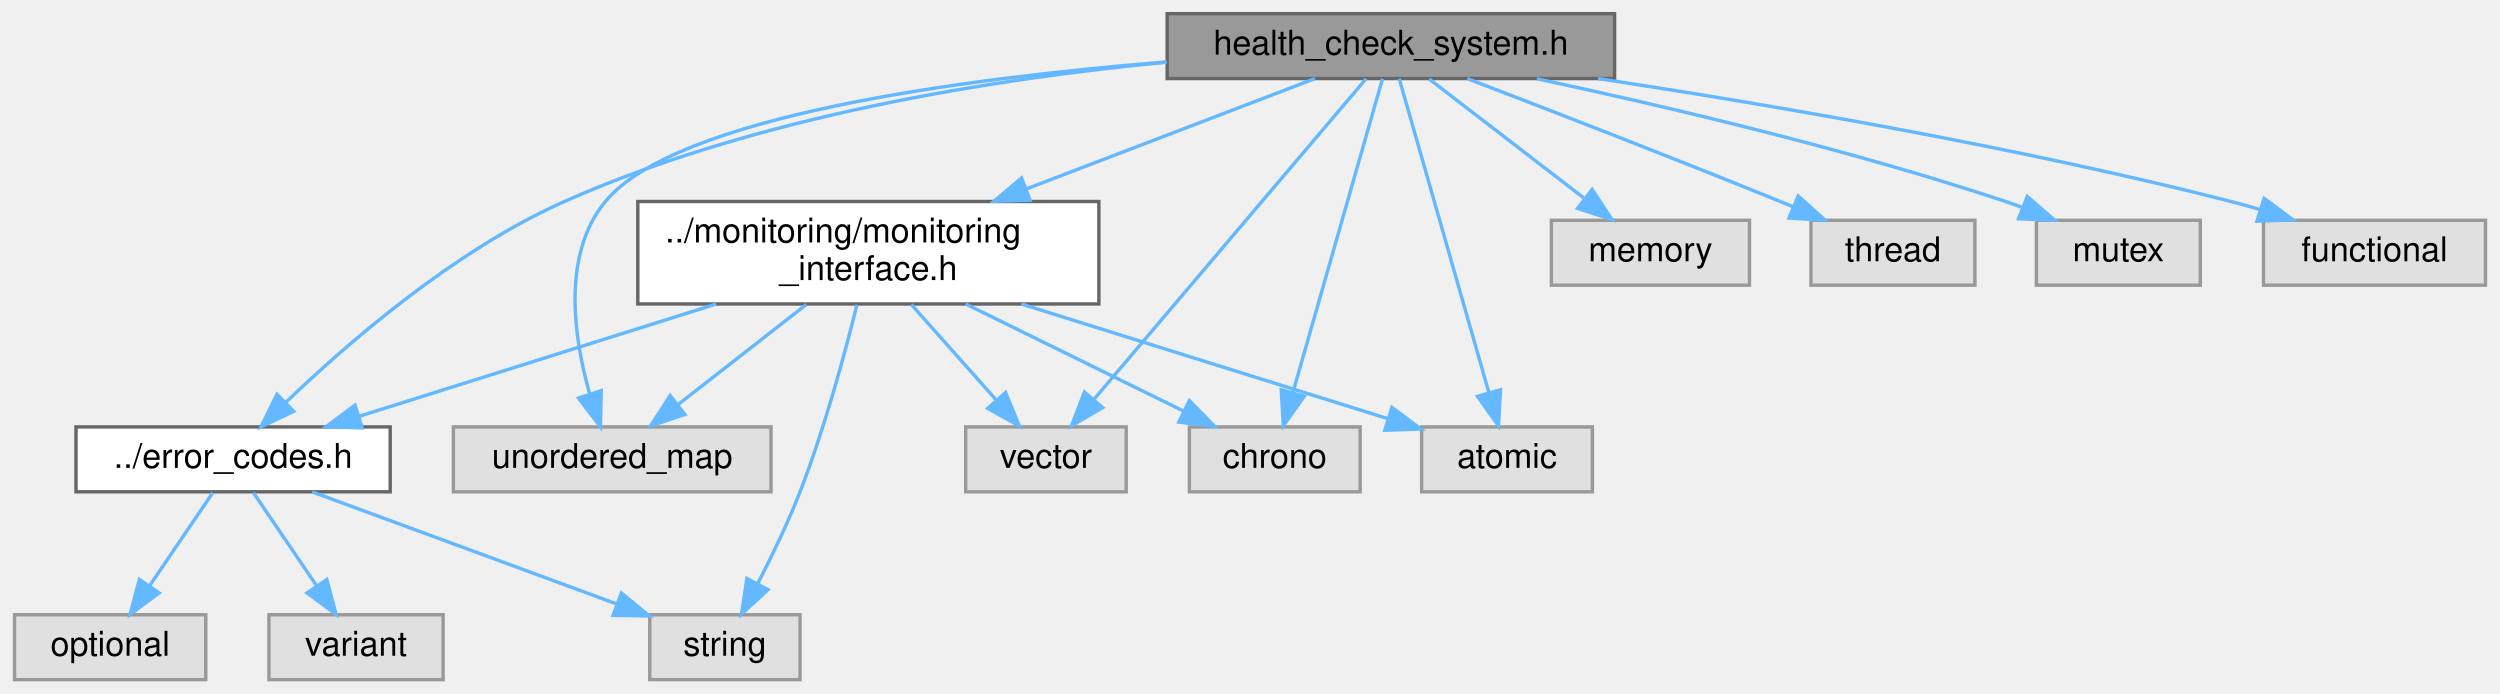
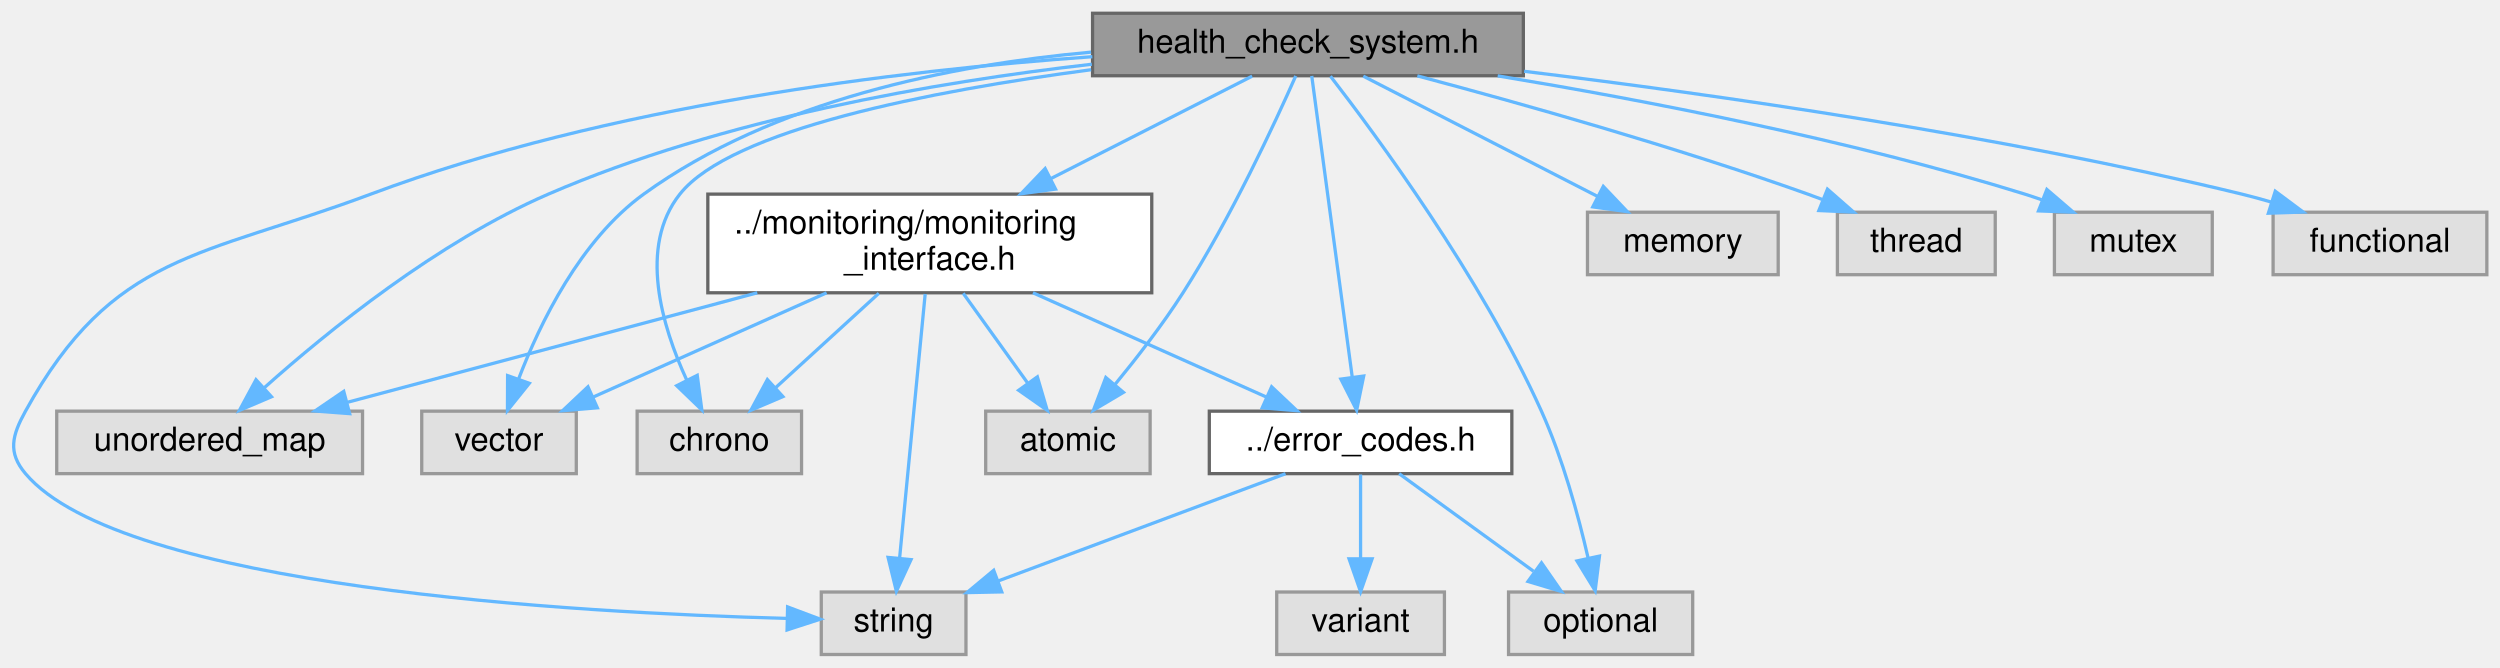
- <svg xmlns="http://www.w3.org/2000/svg" xmlns:xlink="http://www.w3.org/1999/xlink" width="732pt" height="203pt" viewBox="0.00 0.00 731.50 203.00">
+ <svg xmlns="http://www.w3.org/2000/svg" xmlns:xlink="http://www.w3.org/1999/xlink" width="760pt" height="203pt" viewBox="0.00 0.00 760.25 203.00">
  <g id="graph0" class="graph" transform="scale(1 1) rotate(0) translate(4 199)">
    <g id="Node000001" class="node">
      <g id="a_Node000001">
        <a xlink:title=" ">
-           <polygon fill="#999999" stroke="#666666" points="468.5,-195 337.5,-195 337.5,-176 468.5,-176 468.5,-195" />
-           <text text-anchor="middle" x="403" y="-183" font-family="Helvetica,sans-Serif" font-size="10.00">health_check_system.h</text>
+           <polygon fill="#999999" stroke="#666666" points="459.25,-195 328.25,-195 328.25,-176 459.25,-176 459.25,-195" />
+           <text text-anchor="middle" x="393.75" y="-183" font-family="Helvetica,sans-Serif" font-size="10.00">health_check_system.h</text>
        </a>
      </g>
    </g>
    <g id="Node000002" class="node">
      <g id="a_Node000002">
        <a xlink:href="monitoring__interface_8h.html" target="_top" xlink:title="Abstract interface for monitoring and metrics collection.">
-           <polygon fill="white" stroke="#666666" points="317.5,-140 182.5,-140 182.5,-110 317.5,-110 317.5,-140" />
-           <text text-anchor="start" x="190.5" y="-128" font-family="Helvetica,sans-Serif" font-size="10.00">../monitoring/monitoring</text>
-           <text text-anchor="middle" x="250" y="-117" font-family="Helvetica,sans-Serif" font-size="10.00">_interface.h</text>
+           <polygon fill="white" stroke="#666666" points="346.25,-140 211.25,-140 211.25,-110 346.25,-110 346.25,-140" />
+           <text text-anchor="start" x="219.25" y="-128" font-family="Helvetica,sans-Serif" font-size="10.00">../monitoring/monitoring</text>
+           <text text-anchor="middle" x="278.75" y="-117" font-family="Helvetica,sans-Serif" font-size="10.00">_interface.h</text>
        </a>
      </g>
    </g>
    <g id="edge1_Node000001_Node000002" class="edge">
      <g id="a_edge1_Node000001_Node000002">
        <a xlink:title=" ">
-           <path fill="none" stroke="#63b8ff" d="M380.75,-175.99C358.73,-167.57 324.36,-154.43 296.38,-143.73" />
-           <polygon fill="#63b8ff" stroke="#63b8ff" points="297.37,-140.37 286.78,-140.06 294.87,-146.9 297.37,-140.37" />
+           <path fill="none" stroke="#63b8ff" d="M376.78,-175.87C360.74,-167.71 336.14,-155.2 315.6,-144.75" />
+           <polygon fill="#63b8ff" stroke="#63b8ff" points="316.99,-141.53 306.49,-140.11 313.82,-147.77 316.99,-141.53" />
+         </a>
+       </g>
+     </g>
+     <g id="Node000003" class="node">
+       <g id="a_Node000003">
+         <a xlink:title=" ">
+           <polygon fill="#e0e0e0" stroke="#999999" points="289.75,-19 245.75,-19 245.75,0 289.75,0 289.75,-19" />
+           <text text-anchor="middle" x="267.75" y="-7" font-family="Helvetica,sans-Serif" font-size="10.00">string</text>
+         </a>
+       </g>
+     </g>
+     <g id="edge21_Node000001_Node000003" class="edge">
+       <g id="a_edge21_Node000001_Node000003">
+         <a xlink:title=" ">
+           <path fill="none" stroke="#63b8ff" d="M328.18,-181.79C269.15,-177.6 180.86,-166.98 108.75,-140 57.12,-120.68 30.41,-122.24 3.75,-74 -0.34,-66.61 -1.71,-61.45 3.75,-55 33.04,-20.36 171.16,-12.67 235.11,-10.98" />
+           <polygon fill="#63b8ff" stroke="#63b8ff" points="235.51,-14.47 245.43,-10.74 235.35,-7.47 235.51,-14.47" />
        </a>
      </g>
    </g>
    <g id="Node000004" class="node">
      <g id="a_Node000004">
        <a xlink:title=" ">
-           <polygon fill="#e0e0e0" stroke="#999999" points="221.5,-74 128.5,-74 128.5,-55 221.5,-55 221.5,-74" />
-           <text text-anchor="middle" x="175" y="-62" font-family="Helvetica,sans-Serif" font-size="10.00">unordered_map</text>
+           <polygon fill="#e0e0e0" stroke="#999999" points="106.25,-74 13.25,-74 13.25,-55 106.25,-55 106.25,-74" />
+           <text text-anchor="middle" x="59.75" y="-62" font-family="Helvetica,sans-Serif" font-size="10.00">unordered_map</text>
        </a>
      </g>
    </g>
    <g id="edge14_Node000001_Node000004" class="edge">
      <g id="a_edge14_Node000001_Node000004">
        <a xlink:title=" ">
-           <path fill="none" stroke="#63b8ff" d="M337.25,-180.87C276.79,-176 193.51,-164.86 173,-140 160.17,-124.44 163.7,-100.22 168.43,-83.64" />
-           <polygon fill="#63b8ff" stroke="#63b8ff" points="171.79,-84.61 171.55,-74.02 165.14,-82.45 171.79,-84.61" />
+           <path fill="none" stroke="#63b8ff" d="M328.03,-179.5C280.54,-174.08 215.69,-162.9 162.75,-140 129.05,-125.42 95.64,-98.33 76.39,-81.14" />
+           <polygon fill="#63b8ff" stroke="#63b8ff" points="78.56,-78.38 68.81,-74.23 73.85,-83.56 78.56,-78.38" />
        </a>
      </g>
    </g>
    <g id="Node000005" class="node">
      <g id="a_Node000005">
        <a xlink:title=" ">
-           <polygon fill="#e0e0e0" stroke="#999999" points="325.5,-74 278.5,-74 278.5,-55 325.5,-55 325.5,-74" />
-           <text text-anchor="middle" x="302" y="-62" font-family="Helvetica,sans-Serif" font-size="10.00">vector</text>
+           <polygon fill="#e0e0e0" stroke="#999999" points="171.25,-74 124.25,-74 124.25,-55 171.25,-55 171.25,-74" />
+           <text text-anchor="middle" x="147.75" y="-62" font-family="Helvetica,sans-Serif" font-size="10.00">vector</text>
        </a>
      </g>
    </g>
    <g id="edge13_Node000001_Node000005" class="edge">
      <g id="a_edge13_Node000001_Node000005">
        <a xlink:title=" ">
-           <path fill="none" stroke="#63b8ff" d="M395.74,-175.94C379.07,-156.31 337.87,-107.76 316.06,-82.07" />
-           <polygon fill="#63b8ff" stroke="#63b8ff" points="318.61,-79.66 309.47,-74.3 313.27,-84.19 318.61,-79.66" />
+           <path fill="none" stroke="#63b8ff" d="M327.8,-183.18C285.43,-179.35 231.15,-168.55 191.75,-140 172.51,-126.06 160.25,-100.9 153.68,-83.72" />
+           <polygon fill="#63b8ff" stroke="#63b8ff" points="156.96,-82.47 150.32,-74.21 150.36,-84.81 156.96,-82.47" />
        </a>
      </g>
    </g>
    <g id="Node000006" class="node">
      <g id="a_Node000006">
        <a xlink:title=" ">
-           <polygon fill="#e0e0e0" stroke="#999999" points="394,-74 344,-74 344,-55 394,-55 394,-74" />
-           <text text-anchor="middle" x="369" y="-62" font-family="Helvetica,sans-Serif" font-size="10.00">chrono</text>
+           <polygon fill="#e0e0e0" stroke="#999999" points="239.75,-74 189.75,-74 189.75,-55 239.75,-55 239.75,-74" />
+           <text text-anchor="middle" x="214.75" y="-62" font-family="Helvetica,sans-Serif" font-size="10.00">chrono</text>
        </a>
      </g>
    </g>
    <g id="edge19_Node000001_Node000006" class="edge">
      <g id="a_edge19_Node000001_Node000006">
        <a xlink:title=" ">
-           <path fill="none" stroke="#63b8ff" d="M400.55,-175.94C395.09,-156.82 381.79,-110.27 374.32,-84.12" />
-           <polygon fill="#63b8ff" stroke="#63b8ff" points="377.63,-82.96 371.51,-74.3 370.9,-84.88 377.63,-82.96" />
+           <path fill="none" stroke="#63b8ff" d="M327.82,-177.83C278.97,-171.36 218.31,-159.6 202.75,-140 190.07,-124.03 197.25,-99.93 204.82,-83.49" />
+           <polygon fill="#63b8ff" stroke="#63b8ff" points="208.03,-84.9 209.42,-74.39 201.79,-81.74 208.03,-84.9" />
        </a>
      </g>
    </g>
    <g id="Node000007" class="node">
      <g id="a_Node000007">
        <a xlink:title=" ">
-           <polygon fill="#e0e0e0" stroke="#999999" points="462,-74 412,-74 412,-55 462,-55 462,-74" />
-           <text text-anchor="middle" x="437" y="-62" font-family="Helvetica,sans-Serif" font-size="10.00">atomic</text>
+           <polygon fill="#e0e0e0" stroke="#999999" points="345.75,-74 295.75,-74 295.75,-55 345.75,-55 345.75,-74" />
+           <text text-anchor="middle" x="320.75" y="-62" font-family="Helvetica,sans-Serif" font-size="10.00">atomic</text>
        </a>
      </g>
    </g>
    <g id="edge16_Node000001_Node000007" class="edge">
      <g id="a_edge16_Node000001_Node000007">
        <a xlink:title=" ">
-           <path fill="none" stroke="#63b8ff" d="M405.45,-175.94C410.91,-156.82 424.21,-110.27 431.68,-84.12" />
-           <polygon fill="#63b8ff" stroke="#63b8ff" points="435.1,-84.88 434.49,-74.3 428.37,-82.96 435.1,-84.88" />
+           <path fill="none" stroke="#63b8ff" d="M390.04,-175.94C383.77,-161.77 370.3,-132.75 355.75,-110 349.54,-100.29 341.67,-90.14 334.97,-81.99" />
+           <polygon fill="#63b8ff" stroke="#63b8ff" points="337.64,-79.72 328.53,-74.32 332.28,-84.23 337.64,-79.72" />
        </a>
      </g>
    </g>
    <g id="Node000008" class="node">
      <g id="a_Node000008">
        <a xlink:href="error__codes_8h.html" target="_top" xlink:title=" ">
-           <polygon fill="white" stroke="#666666" points="110,-74 18,-74 18,-55 110,-55 110,-74" />
-           <text text-anchor="middle" x="64" y="-62" font-family="Helvetica,sans-Serif" font-size="10.00">../error_codes.h</text>
+           <polygon fill="white" stroke="#666666" points="455.75,-74 363.75,-74 363.75,-55 455.75,-55 455.75,-74" />
+           <text text-anchor="middle" x="409.75" y="-62" font-family="Helvetica,sans-Serif" font-size="10.00">../error_codes.h</text>
        </a>
      </g>
    </g>
    <g id="edge11_Node000001_Node000008" class="edge">
      <g id="a_edge11_Node000001_Node000008">
        <a xlink:title=" ">
-           <path fill="none" stroke="#63b8ff" d="M337.37,-180.8C287.24,-176.03 217.4,-165.08 161,-140 128.7,-125.64 97.38,-98.44 79.43,-81.18" />
-           <polygon fill="#63b8ff" stroke="#63b8ff" points="81.75,-78.56 72.17,-74.03 76.84,-83.54 81.75,-78.56" />
+           <path fill="none" stroke="#63b8ff" d="M394.9,-175.94C397.46,-156.91 403.67,-110.69 407.2,-84.47" />
+           <polygon fill="#63b8ff" stroke="#63b8ff" points="410.7,-84.68 408.56,-74.3 403.76,-83.75 410.7,-84.68" />
+         </a>
+       </g>
+     </g>
+     <g id="Node000009" class="node">
+       <g id="a_Node000009">
+         <a xlink:title=" ">
+           <polygon fill="#e0e0e0" stroke="#999999" points="510.75,-19 454.75,-19 454.75,0 510.75,0 510.75,-19" />
+           <text text-anchor="middle" x="482.75" y="-7" font-family="Helvetica,sans-Serif" font-size="10.00">optional</text>
+         </a>
+       </g>
+     </g>
+     <g id="edge20_Node000001_Node000009" class="edge">
+       <g id="a_edge20_Node000001_Node000009">
+         <a xlink:title=" ">
+           <path fill="none" stroke="#63b8ff" d="M400.59,-175.85C414.52,-157.87 446.37,-114.74 464.75,-74 471.23,-59.62 475.95,-42.34 478.92,-29.44" />
+           <polygon fill="#63b8ff" stroke="#63b8ff" points="482.4,-29.93 481.09,-19.41 475.56,-28.45 482.4,-29.93" />
        </a>
      </g>
    </g>
    <g id="Node000011" class="node">
      <g id="a_Node000011">
        <a xlink:title=" ">
-           <polygon fill="#e0e0e0" stroke="#999999" points="508,-134.5 450,-134.5 450,-115.5 508,-115.5 508,-134.5" />
-           <text text-anchor="middle" x="479" y="-122.5" font-family="Helvetica,sans-Serif" font-size="10.00">memory</text>
+           <polygon fill="#e0e0e0" stroke="#999999" points="536.75,-134.5 478.75,-134.5 478.75,-115.5 536.75,-115.5 536.75,-134.5" />
+           <text text-anchor="middle" x="507.75" y="-122.5" font-family="Helvetica,sans-Serif" font-size="10.00">memory</text>
        </a>
      </g>
    </g>
    <g id="edge12_Node000001_Node000011" class="edge">
      <g id="a_edge12_Node000001_Node000011">
        <a xlink:title=" ">
-           <path fill="none" stroke="#63b8ff" d="M414.21,-175.87C426.11,-166.71 445.14,-152.06 459.51,-141.01" />
-           <polygon fill="#63b8ff" stroke="#63b8ff" points="461.95,-143.54 467.74,-134.67 457.68,-137.99 461.95,-143.54" />
+           <path fill="none" stroke="#63b8ff" d="M410.57,-175.87C429.34,-166.23 459.95,-150.53 481.8,-139.31" />
+           <polygon fill="#63b8ff" stroke="#63b8ff" points="483.56,-142.35 490.86,-134.67 480.36,-136.12 483.56,-142.35" />
        </a>
      </g>
    </g>
    <g id="Node000012" class="node">
      <g id="a_Node000012">
        <a xlink:title=" ">
-           <polygon fill="#e0e0e0" stroke="#999999" points="574,-134.5 526,-134.5 526,-115.5 574,-115.5 574,-134.5" />
-           <text text-anchor="middle" x="550" y="-122.5" font-family="Helvetica,sans-Serif" font-size="10.00">thread</text>
+           <polygon fill="#e0e0e0" stroke="#999999" points="602.75,-134.5 554.75,-134.5 554.75,-115.5 602.75,-115.5 602.75,-134.5" />
+           <text text-anchor="middle" x="578.75" y="-122.5" font-family="Helvetica,sans-Serif" font-size="10.00">thread</text>
        </a>
      </g>
    </g>
    <g id="edge15_Node000001_Node000012" class="edge">
      <g id="a_edge15_Node000001_Node000012">
        <a xlink:title=" ">
-           <path fill="none" stroke="#63b8ff" d="M425.36,-175.99C448.4,-167.18 485.32,-152.9 517,-140 518.2,-139.51 519.42,-139.01 520.66,-138.5" />
-           <polygon fill="#63b8ff" stroke="#63b8ff" points="522.27,-141.62 530.15,-134.53 519.57,-135.16 522.27,-141.62" />
+           <path fill="none" stroke="#63b8ff" d="M427.01,-175.96C458.05,-167.71 505.48,-154.38 545.75,-140 547.18,-139.49 548.63,-138.95 550.1,-138.39" />
+           <polygon fill="#63b8ff" stroke="#63b8ff" points="551.73,-141.51 559.7,-134.53 549.12,-135.01 551.73,-141.51" />
        </a>
      </g>
    </g>
    <g id="Node000013" class="node">
      <g id="a_Node000013">
        <a xlink:title=" ">
-           <polygon fill="#e0e0e0" stroke="#999999" points="640,-134.5 592,-134.5 592,-115.5 640,-115.5 640,-134.5" />
-           <text text-anchor="middle" x="616" y="-122.5" font-family="Helvetica,sans-Serif" font-size="10.00">mutex</text>
+           <polygon fill="#e0e0e0" stroke="#999999" points="668.75,-134.5 620.75,-134.5 620.75,-115.5 668.75,-115.5 668.75,-134.5" />
+           <text text-anchor="middle" x="644.75" y="-122.5" font-family="Helvetica,sans-Serif" font-size="10.00">mutex</text>
        </a>
      </g>
    </g>
    <g id="edge17_Node000001_Node000013" class="edge">
      <g id="a_edge17_Node000001_Node000013">
        <a xlink:title=" ">
-           <path fill="none" stroke="#63b8ff" d="M445.73,-175.94C482.55,-168.09 536.89,-155.37 583,-140 584.62,-139.46 586.28,-138.87 587.94,-138.26" />
-           <polygon fill="#63b8ff" stroke="#63b8ff" points="589.35,-141.46 597.35,-134.52 586.77,-134.96 589.35,-141.46" />
+           <path fill="none" stroke="#63b8ff" d="M451.45,-175.96C495.86,-168.61 558.44,-156.56 611.75,-140 613.42,-139.48 615.13,-138.9 616.84,-138.29" />
+           <polygon fill="#63b8ff" stroke="#63b8ff" points="618.45,-141.42 626.49,-134.51 615.9,-134.9 618.45,-141.42" />
        </a>
      </g>
    </g>
    <g id="Node000014" class="node">
      <g id="a_Node000014">
        <a xlink:title=" ">
-           <polygon fill="#e0e0e0" stroke="#999999" points="723.5,-134.5 658.5,-134.5 658.5,-115.5 723.5,-115.5 723.5,-134.5" />
-           <text text-anchor="middle" x="691" y="-122.5" font-family="Helvetica,sans-Serif" font-size="10.00">functional</text>
+           <polygon fill="#e0e0e0" stroke="#999999" points="752.25,-134.5 687.25,-134.5 687.25,-115.5 752.25,-115.5 752.25,-134.5" />
+           <text text-anchor="middle" x="719.75" y="-122.5" font-family="Helvetica,sans-Serif" font-size="10.00">functional</text>
        </a>
      </g>
    </g>
    <g id="edge18_Node000001_Node000014" class="edge">
      <g id="a_edge18_Node000001_Node000014">
        <a xlink:title=" ">
-           <path fill="none" stroke="#63b8ff" d="M463.67,-176C513.78,-168.38 586.56,-155.97 649,-140 651.79,-139.29 654.67,-138.48 657.54,-137.63" />
-           <polygon fill="#63b8ff" stroke="#63b8ff" points="658.7,-140.93 667.19,-134.59 656.6,-134.25 658.7,-140.93" />
-         </a>
-       </g>
-     </g>
-     <g id="Node000003" class="node">
-       <g id="a_Node000003">
-         <a xlink:title=" ">
-           <polygon fill="#e0e0e0" stroke="#999999" points="230,-19 186,-19 186,0 230,0 230,-19" />
-           <text text-anchor="middle" x="208" y="-7" font-family="Helvetica,sans-Serif" font-size="10.00">string</text>
+           <path fill="none" stroke="#63b8ff" d="M459.5,-177.35C517.45,-170.29 603.92,-157.96 677.75,-140 680.71,-139.28 683.77,-138.44 686.82,-137.55" />
+           <polygon fill="#63b8ff" stroke="#63b8ff" points="687.91,-140.88 696.4,-134.55 685.81,-134.2 687.91,-140.88" />
        </a>
      </g>
    </g>
    <g id="edge2_Node000002_Node000003" class="edge">
      <g id="a_edge2_Node000002_Node000003">
        <a xlink:title=" ">
-           <path fill="none" stroke="#63b8ff" d="M246.66,-109.75C243.16,-95.62 237.18,-73.48 230,-55 226.49,-45.96 221.81,-36.27 217.68,-28.25" />
-           <polygon fill="#63b8ff" stroke="#63b8ff" points="220.63,-26.35 212.85,-19.16 214.45,-29.63 220.63,-26.35" />
+           <path fill="none" stroke="#63b8ff" d="M277.35,-109.63C275.38,-89.21 271.75,-51.81 269.56,-29.24" />
+           <polygon fill="#63b8ff" stroke="#63b8ff" points="273.04,-28.85 268.59,-19.23 266.07,-29.52 273.04,-28.85" />
        </a>
      </g>
    </g>
    <g id="edge3_Node000002_Node000004" class="edge">
      <g id="a_edge3_Node000002_Node000004">
        <a xlink:title=" ">
-           <path fill="none" stroke="#63b8ff" d="M231.84,-109.84C220.51,-101 205.94,-89.63 194.38,-80.62" />
-           <polygon fill="#63b8ff" stroke="#63b8ff" points="196.28,-77.66 186.24,-74.27 191.97,-83.18 196.28,-77.66" />
+           <path fill="none" stroke="#63b8ff" d="M226.29,-109.99C188.17,-99.8 137.25,-86.2 101.79,-76.73" />
+           <polygon fill="#63b8ff" stroke="#63b8ff" points="102.33,-73.25 91.77,-74.05 100.53,-80.02 102.33,-73.25" />
        </a>
      </g>
    </g>
    <g id="edge4_Node000002_Node000005" class="edge">
      <g id="a_edge4_Node000002_Node000005">
        <a xlink:title=" ">
-           <path fill="none" stroke="#63b8ff" d="M262.59,-109.84C270.06,-101.43 279.56,-90.74 287.37,-81.96" />
-           <polygon fill="#63b8ff" stroke="#63b8ff" points="290.18,-84.07 294.21,-74.27 284.95,-79.41 290.18,-84.07" />
+           <path fill="none" stroke="#63b8ff" d="M247.37,-109.99C225.81,-100.36 197.4,-87.67 176.43,-78.31" />
+           <polygon fill="#63b8ff" stroke="#63b8ff" points="177.65,-75.02 167.09,-74.14 174.8,-81.41 177.65,-75.02" />
        </a>
      </g>
    </g>
    <g id="edge5_Node000002_Node000006" class="edge">
      <g id="a_edge5_Node000002_Node000006">
        <a xlink:title=" ">
-           <path fill="none" stroke="#63b8ff" d="M278.5,-109.99C297.91,-100.45 323.43,-87.9 342.42,-78.57" />
-           <polygon fill="#63b8ff" stroke="#63b8ff" points="344,-81.69 351.43,-74.14 340.91,-75.41 344,-81.69" />
+           <path fill="none" stroke="#63b8ff" d="M263.25,-109.84C253.77,-101.17 241.63,-90.08 231.87,-81.15" />
+           <polygon fill="#63b8ff" stroke="#63b8ff" points="234.08,-78.43 224.34,-74.27 229.36,-83.6 234.08,-78.43" />
        </a>
      </g>
    </g>
    <g id="edge6_Node000002_Node000007" class="edge">
      <g id="a_edge6_Node000002_Node000007">
        <a xlink:title=" ">
-           <path fill="none" stroke="#63b8ff" d="M294.79,-109.99C327.7,-99.69 371.78,-85.9 402.09,-76.42" />
-           <polygon fill="#63b8ff" stroke="#63b8ff" points="403.31,-79.71 411.81,-73.38 401.22,-73.03 403.31,-79.71" />
+           <path fill="none" stroke="#63b8ff" d="M288.91,-109.84C294.82,-101.61 302.31,-91.18 308.54,-82.51" />
+           <polygon fill="#63b8ff" stroke="#63b8ff" points="311.46,-84.43 314.45,-74.27 305.78,-80.35 311.46,-84.43" />
        </a>
      </g>
    </g>
    <g id="edge7_Node000002_Node000008" class="edge">
      <g id="a_edge7_Node000002_Node000008">
        <a xlink:title=" ">
-           <path fill="none" stroke="#63b8ff" d="M205.45,-109.99C173.49,-99.94 130.94,-86.55 100.88,-77.1" />
-           <polygon fill="#63b8ff" stroke="#63b8ff" points="101.79,-73.72 91.2,-74.05 99.69,-80.39 101.79,-73.72" />
+           <path fill="none" stroke="#63b8ff" d="M310.12,-109.99C331.69,-100.36 360.1,-87.67 381.06,-78.31" />
+           <polygon fill="#63b8ff" stroke="#63b8ff" points="382.7,-81.41 390.4,-74.14 379.84,-75.02 382.7,-81.41" />
        </a>
      </g>
    </g>
    <g id="edge8_Node000008_Node000003" class="edge">
      <g id="a_edge8_Node000008_Node000003">
        <a xlink:title=" ">
-           <path fill="none" stroke="#63b8ff" d="M87.14,-54.98C111.25,-46.11 149.2,-32.14 176.13,-22.23" />
-           <polygon fill="#63b8ff" stroke="#63b8ff" points="177.69,-25.38 185.87,-18.65 175.27,-18.82 177.69,-25.38" />
-         </a>
-       </g>
-     </g>
-     <g id="Node000009" class="node">
-       <g id="a_Node000009">
-         <a xlink:title=" ">
-           <polygon fill="#e0e0e0" stroke="#999999" points="56,-19 0,-19 0,0 56,0 56,-19" />
-           <text text-anchor="middle" x="28" y="-7" font-family="Helvetica,sans-Serif" font-size="10.00">optional</text>
+           <path fill="none" stroke="#63b8ff" d="M386.93,-54.98C363.3,-46.16 326.17,-32.31 299.64,-22.4" />
+           <polygon fill="#63b8ff" stroke="#63b8ff" points="300.63,-19.04 290.04,-18.82 298.18,-25.6 300.63,-19.04" />
        </a>
      </g>
    </g>
    <g id="edge9_Node000008_Node000009" class="edge">
      <g id="a_edge9_Node000008_Node000009">
        <a xlink:title=" ">
-           <path fill="none" stroke="#63b8ff" d="M58.06,-54.75C53.02,-47.34 45.66,-36.5 39.49,-27.41" />
-           <polygon fill="#63b8ff" stroke="#63b8ff" points="42.35,-25.39 33.83,-19.09 36.56,-29.33 42.35,-25.39" />
+           <path fill="none" stroke="#63b8ff" d="M421.48,-54.98C432.48,-47 449.17,-34.88 462.35,-25.31" />
+           <polygon fill="#63b8ff" stroke="#63b8ff" points="464.77,-27.88 470.81,-19.17 460.66,-22.21 464.77,-27.88" />
        </a>
      </g>
    </g>
    <g id="Node000010" class="node">
      <g id="a_Node000010">
        <a xlink:title=" ">
-           <polygon fill="#e0e0e0" stroke="#999999" points="125.5,-19 74.5,-19 74.5,0 125.5,0 125.5,-19" />
-           <text text-anchor="middle" x="100" y="-7" font-family="Helvetica,sans-Serif" font-size="10.00">variant</text>
+           <polygon fill="#e0e0e0" stroke="#999999" points="435.25,-19 384.25,-19 384.25,0 435.25,0 435.25,-19" />
+           <text text-anchor="middle" x="409.75" y="-7" font-family="Helvetica,sans-Serif" font-size="10.00">variant</text>
        </a>
      </g>
    </g>
    <g id="edge10_Node000008_Node000010" class="edge">
      <g id="a_edge10_Node000008_Node000010">
        <a xlink:title=" ">
-           <path fill="none" stroke="#63b8ff" d="M69.94,-54.75C74.98,-47.34 82.34,-36.5 88.51,-27.41" />
-           <polygon fill="#63b8ff" stroke="#63b8ff" points="91.44,-29.33 94.17,-19.09 85.65,-25.39 91.44,-29.33" />
+           <path fill="none" stroke="#63b8ff" d="M409.75,-54.75C409.75,-47.8 409.75,-37.85 409.75,-29.13" />
+           <polygon fill="#63b8ff" stroke="#63b8ff" points="413.25,-29.09 409.75,-19.09 406.25,-29.09 413.25,-29.09" />
        </a>
      </g>
    </g>
  </g>
</svg>
